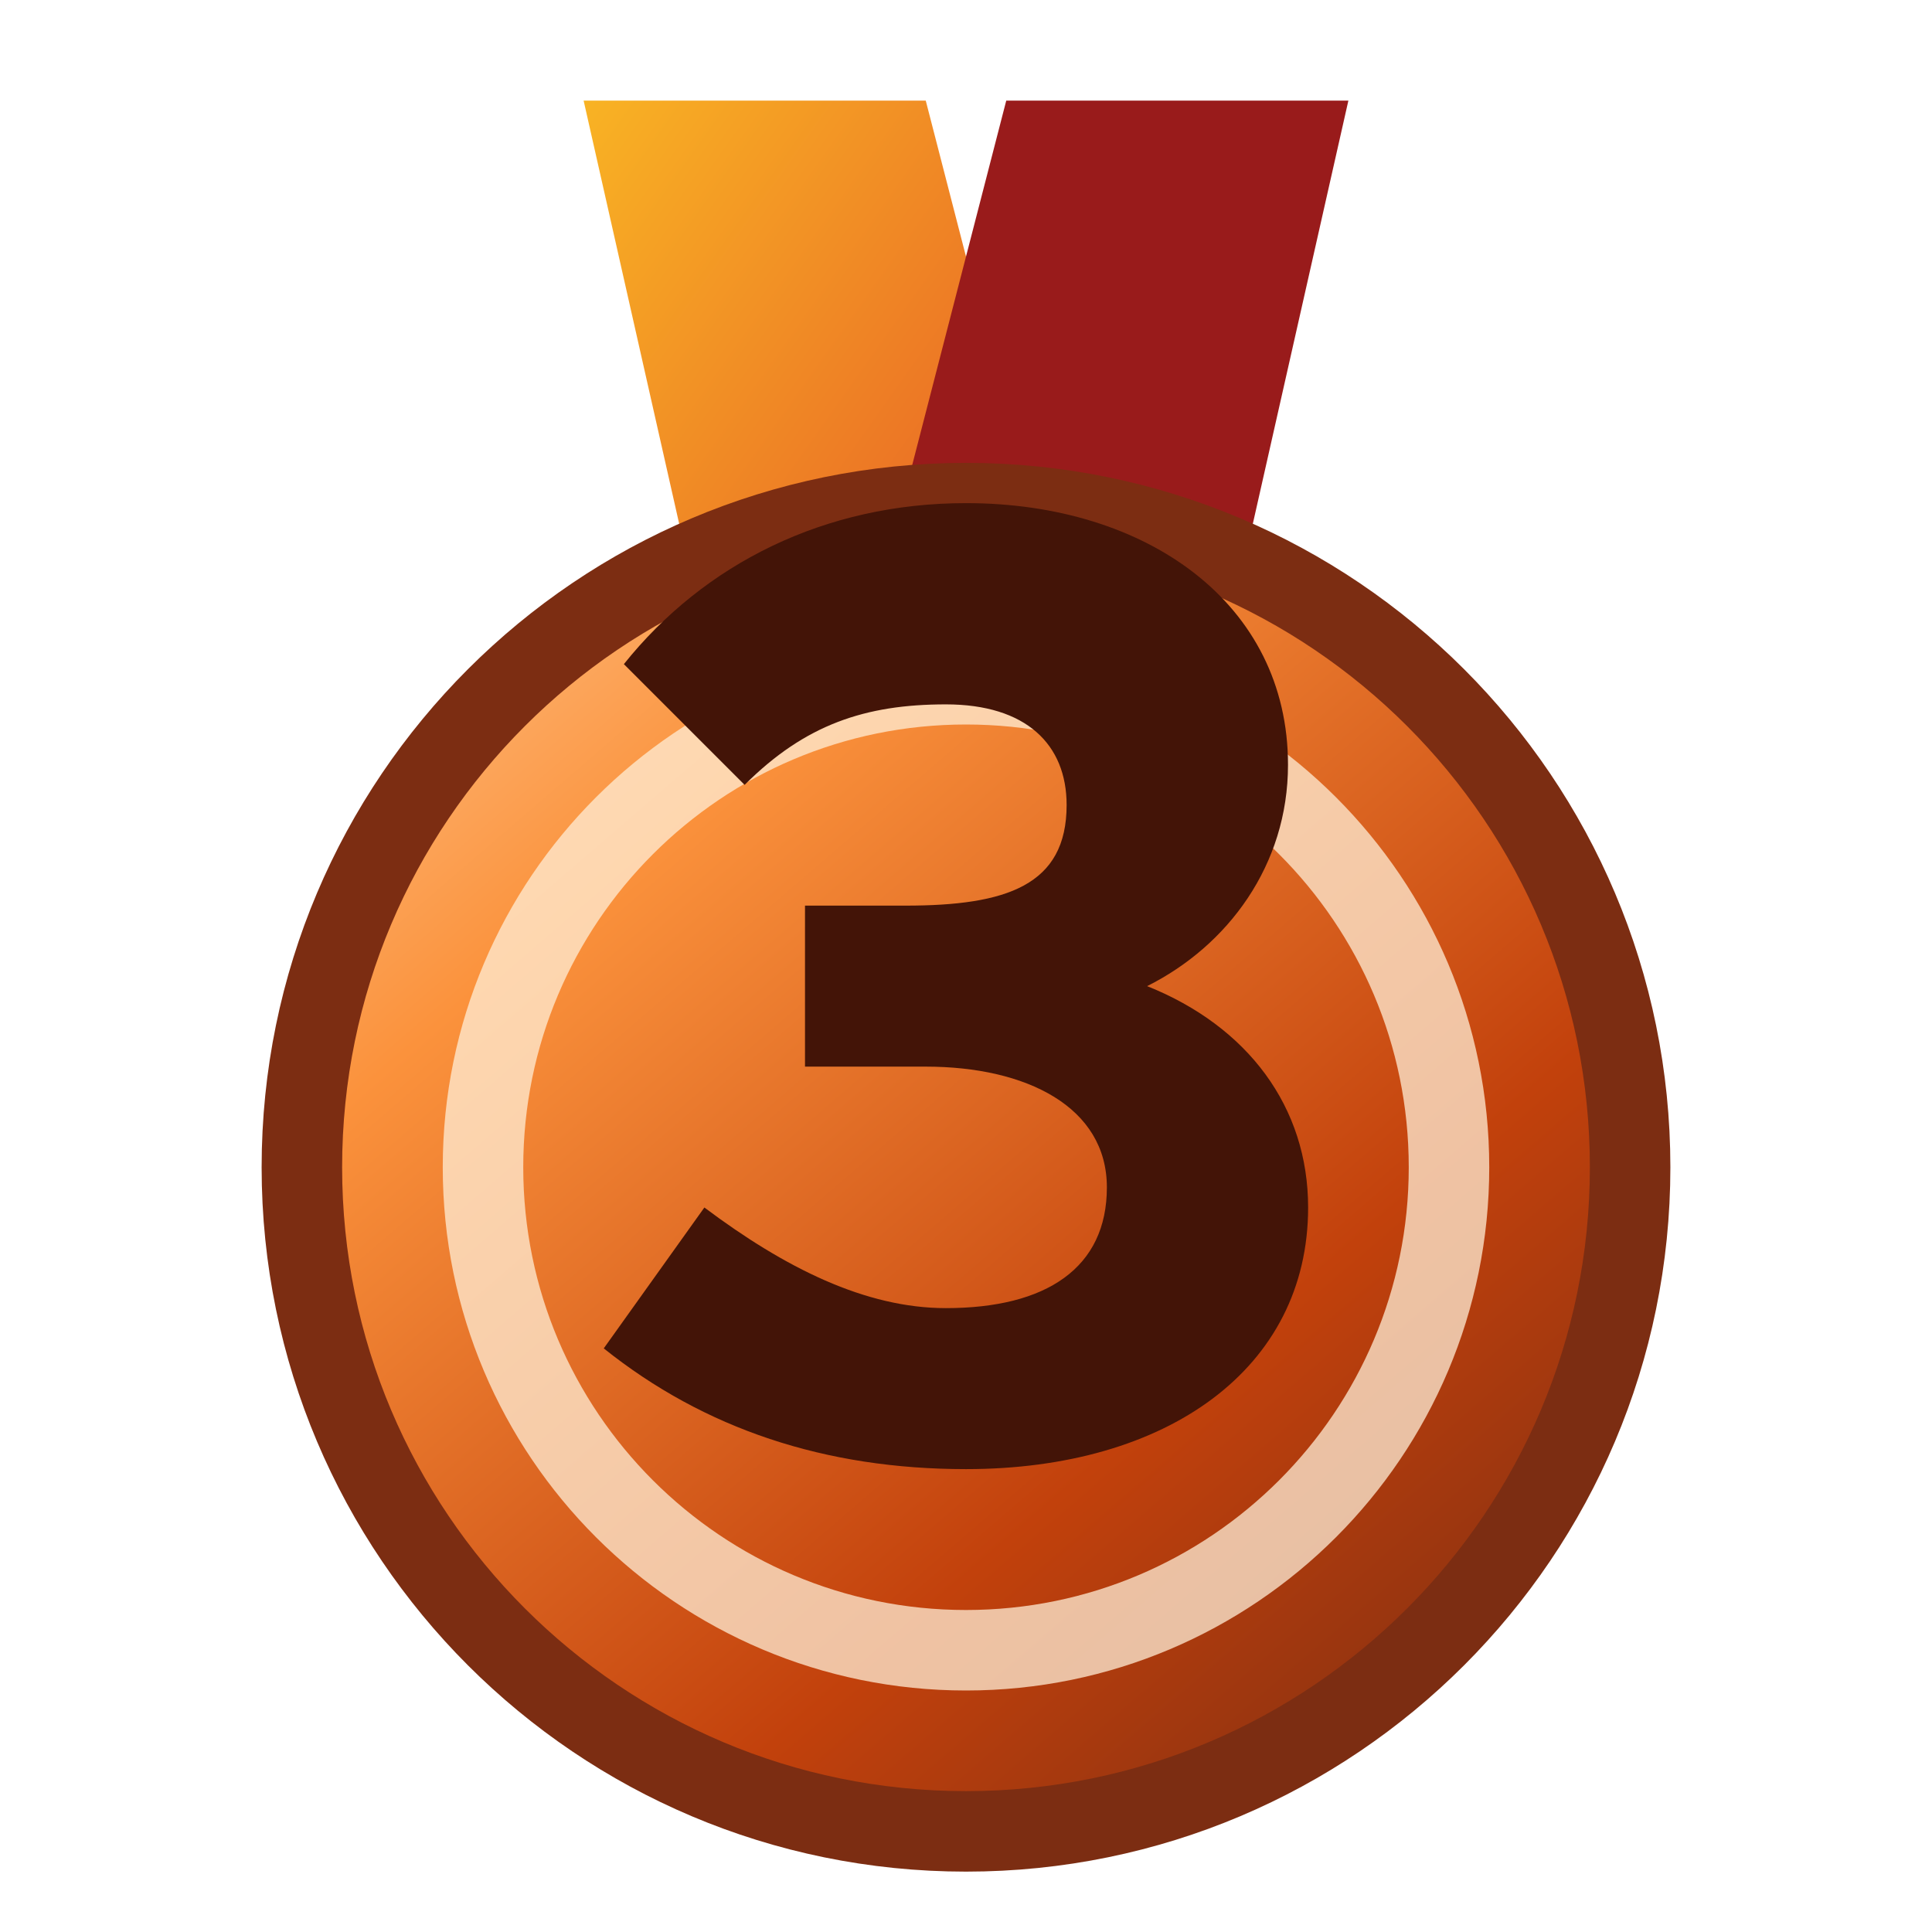
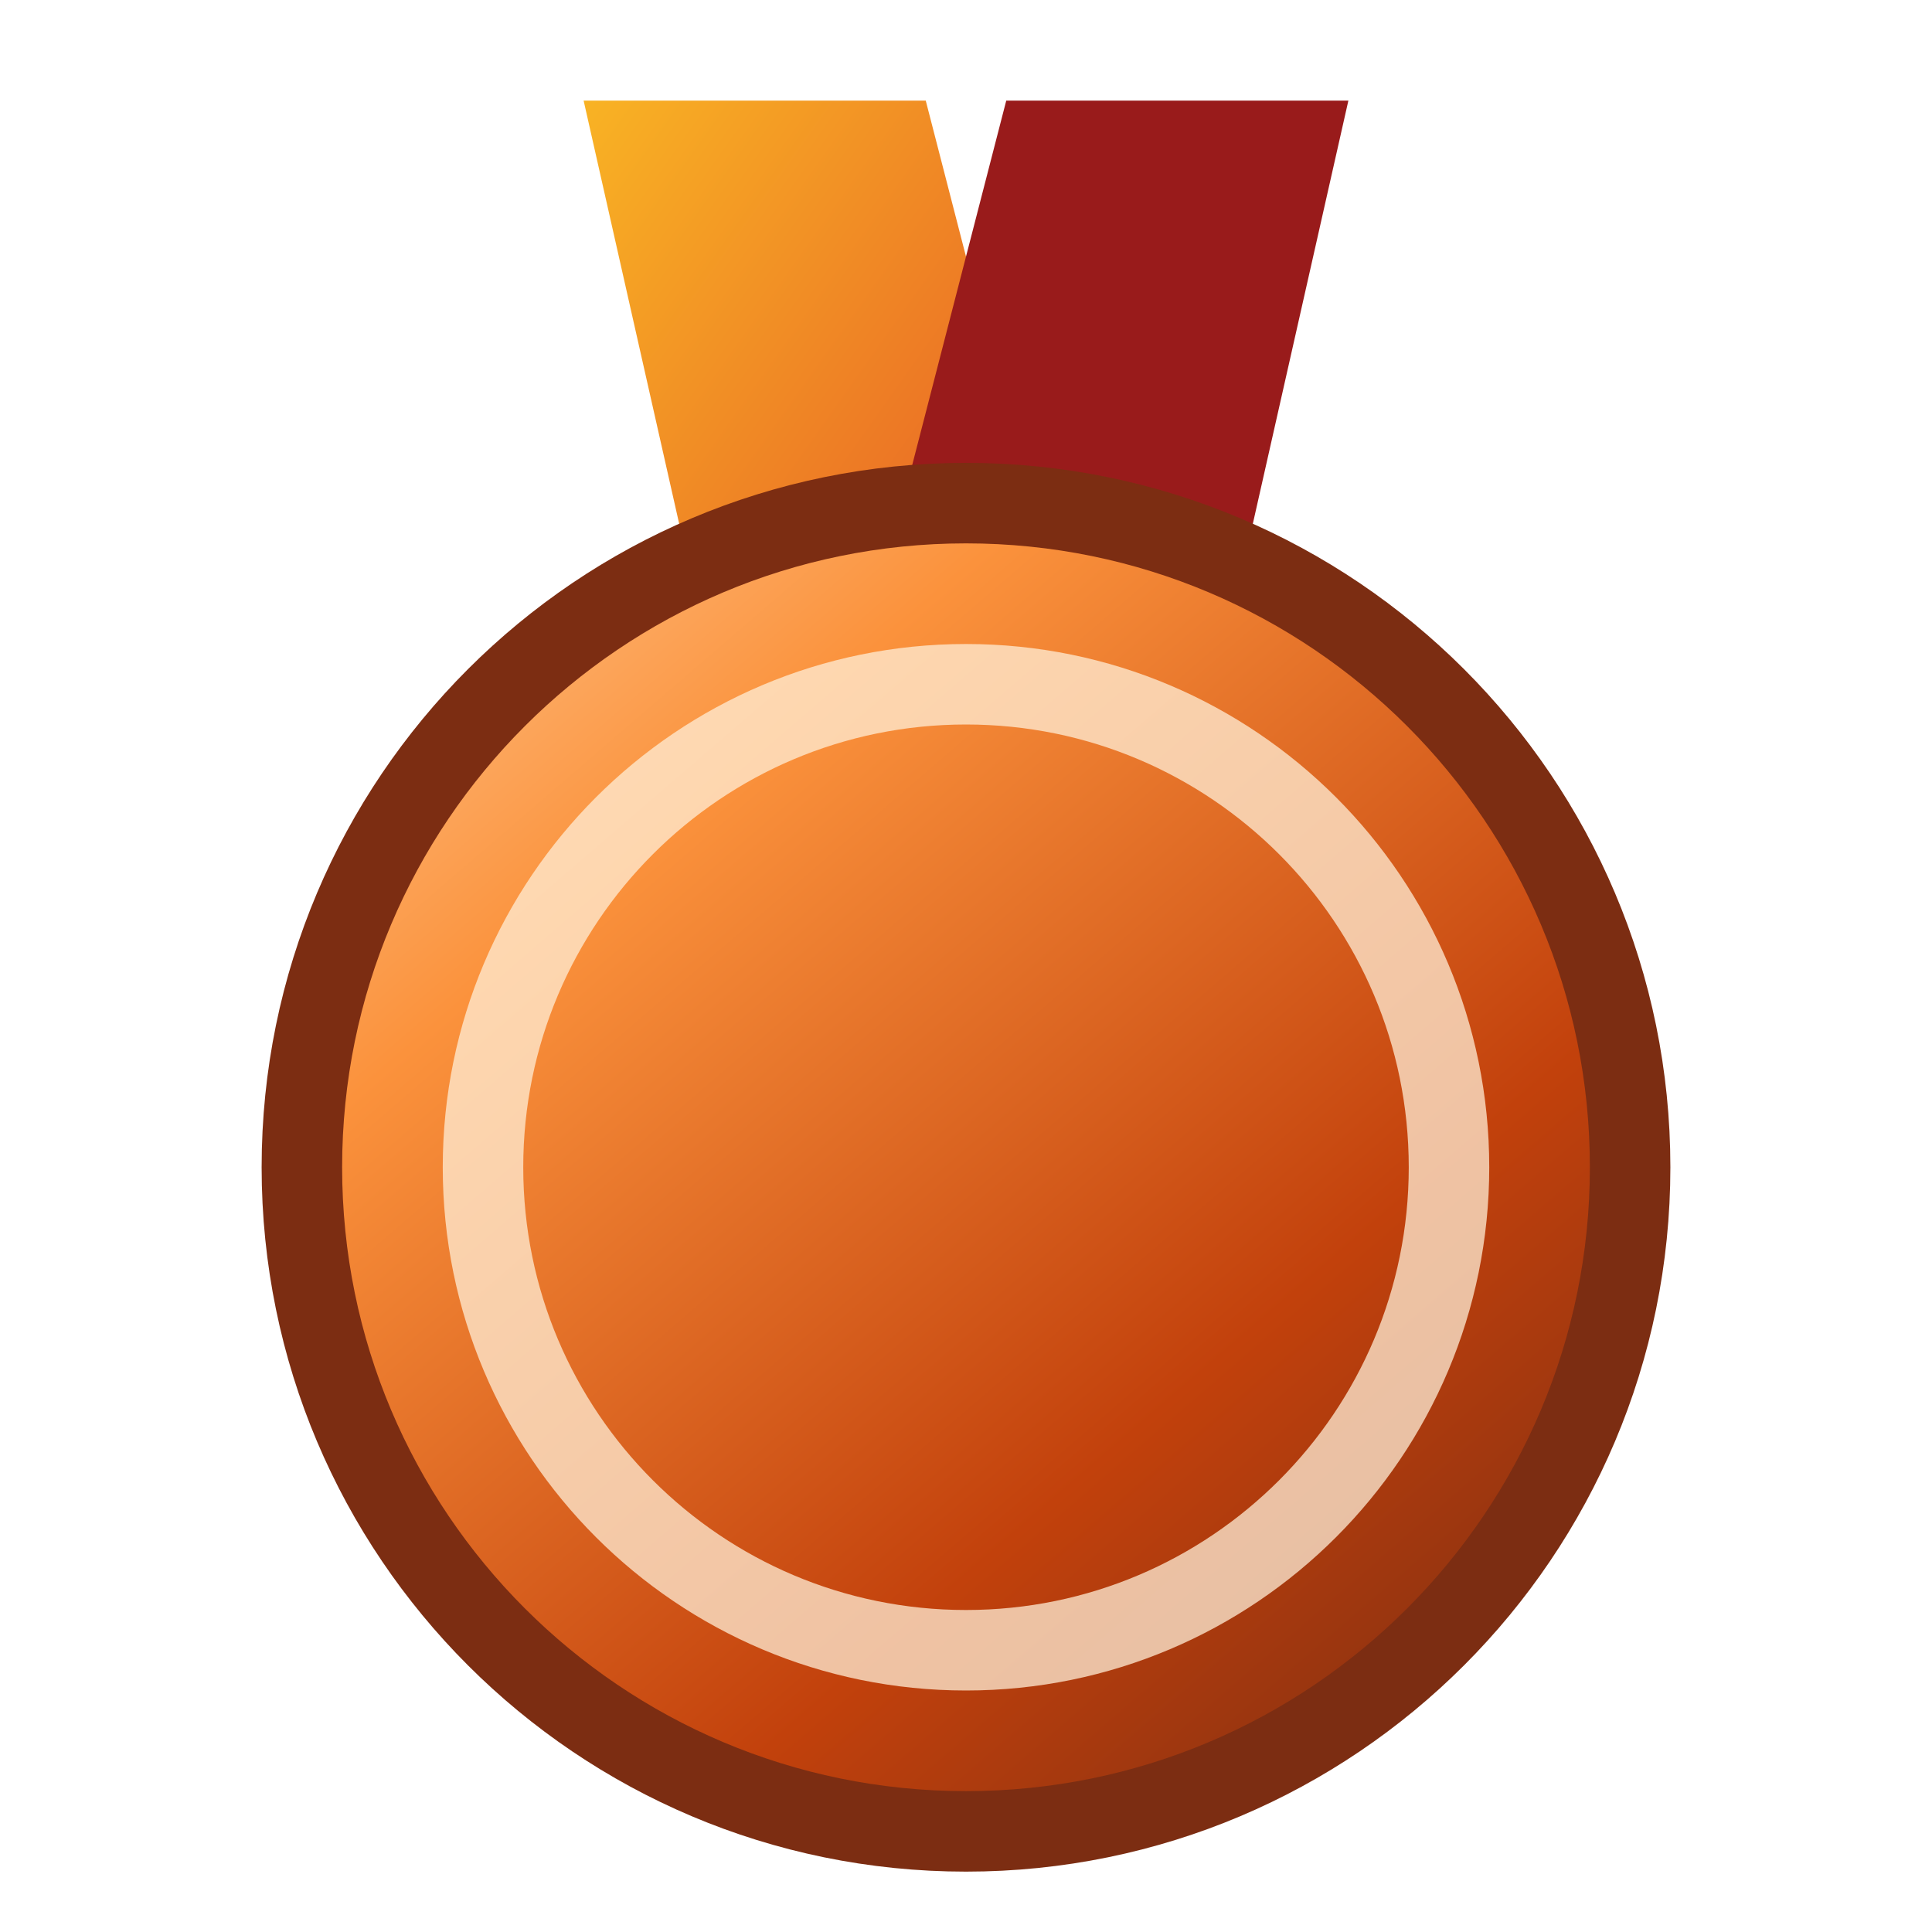
<svg xmlns="http://www.w3.org/2000/svg" viewBox="0 0 96 96" role="img" aria-label="bronze medal">
  <defs>
    <linearGradient id="bronze" x1="18" y1="14" x2="80" y2="86" gradientUnits="userSpaceOnUse">
      <stop offset="0" stop-color="#fed7aa" />
      <stop offset=".32" stop-color="#fb923c" />
      <stop offset=".72" stop-color="#c2410c" />
      <stop offset="1" stop-color="#7c2d12" />
    </linearGradient>
    <linearGradient id="ribbon" x1="24" y1="4" x2="72" y2="38" gradientUnits="userSpaceOnUse">
      <stop offset="0" stop-color="#fbbf24" />
      <stop offset="1" stop-color="#dc2626" />
    </linearGradient>
  </defs>
  <path d="M29 5h17l8 31H36Z" fill="url(#ribbon)" />
  <path d="M50 5h17L60 36H42Z" fill="#991b1b" />
  <circle cx="48" cy="58" r="33" fill="url(#bronze)" stroke="#7c2d12" stroke-width="4" />
  <circle cx="48" cy="58" r="24" fill="none" stroke="#ffedd5" stroke-width="4" opacity=".75" />
-   <path d="M48 73c10 0 17-5 17-13 0-5-3-9-8-11 4-2 7-6 7-11 0-8-7-13-16-13-7 0-13 3-17 8l6 6c3-3 6-4 10-4s6 2 6 5c0 4-3 5-8 5h-5v8h6c5 0 9 2 9 6 0 4-3 6-8 6-4 0-8-2-12-5l-5 7c5 4 11 6 18 6Z" fill="#431407" />
</svg>
